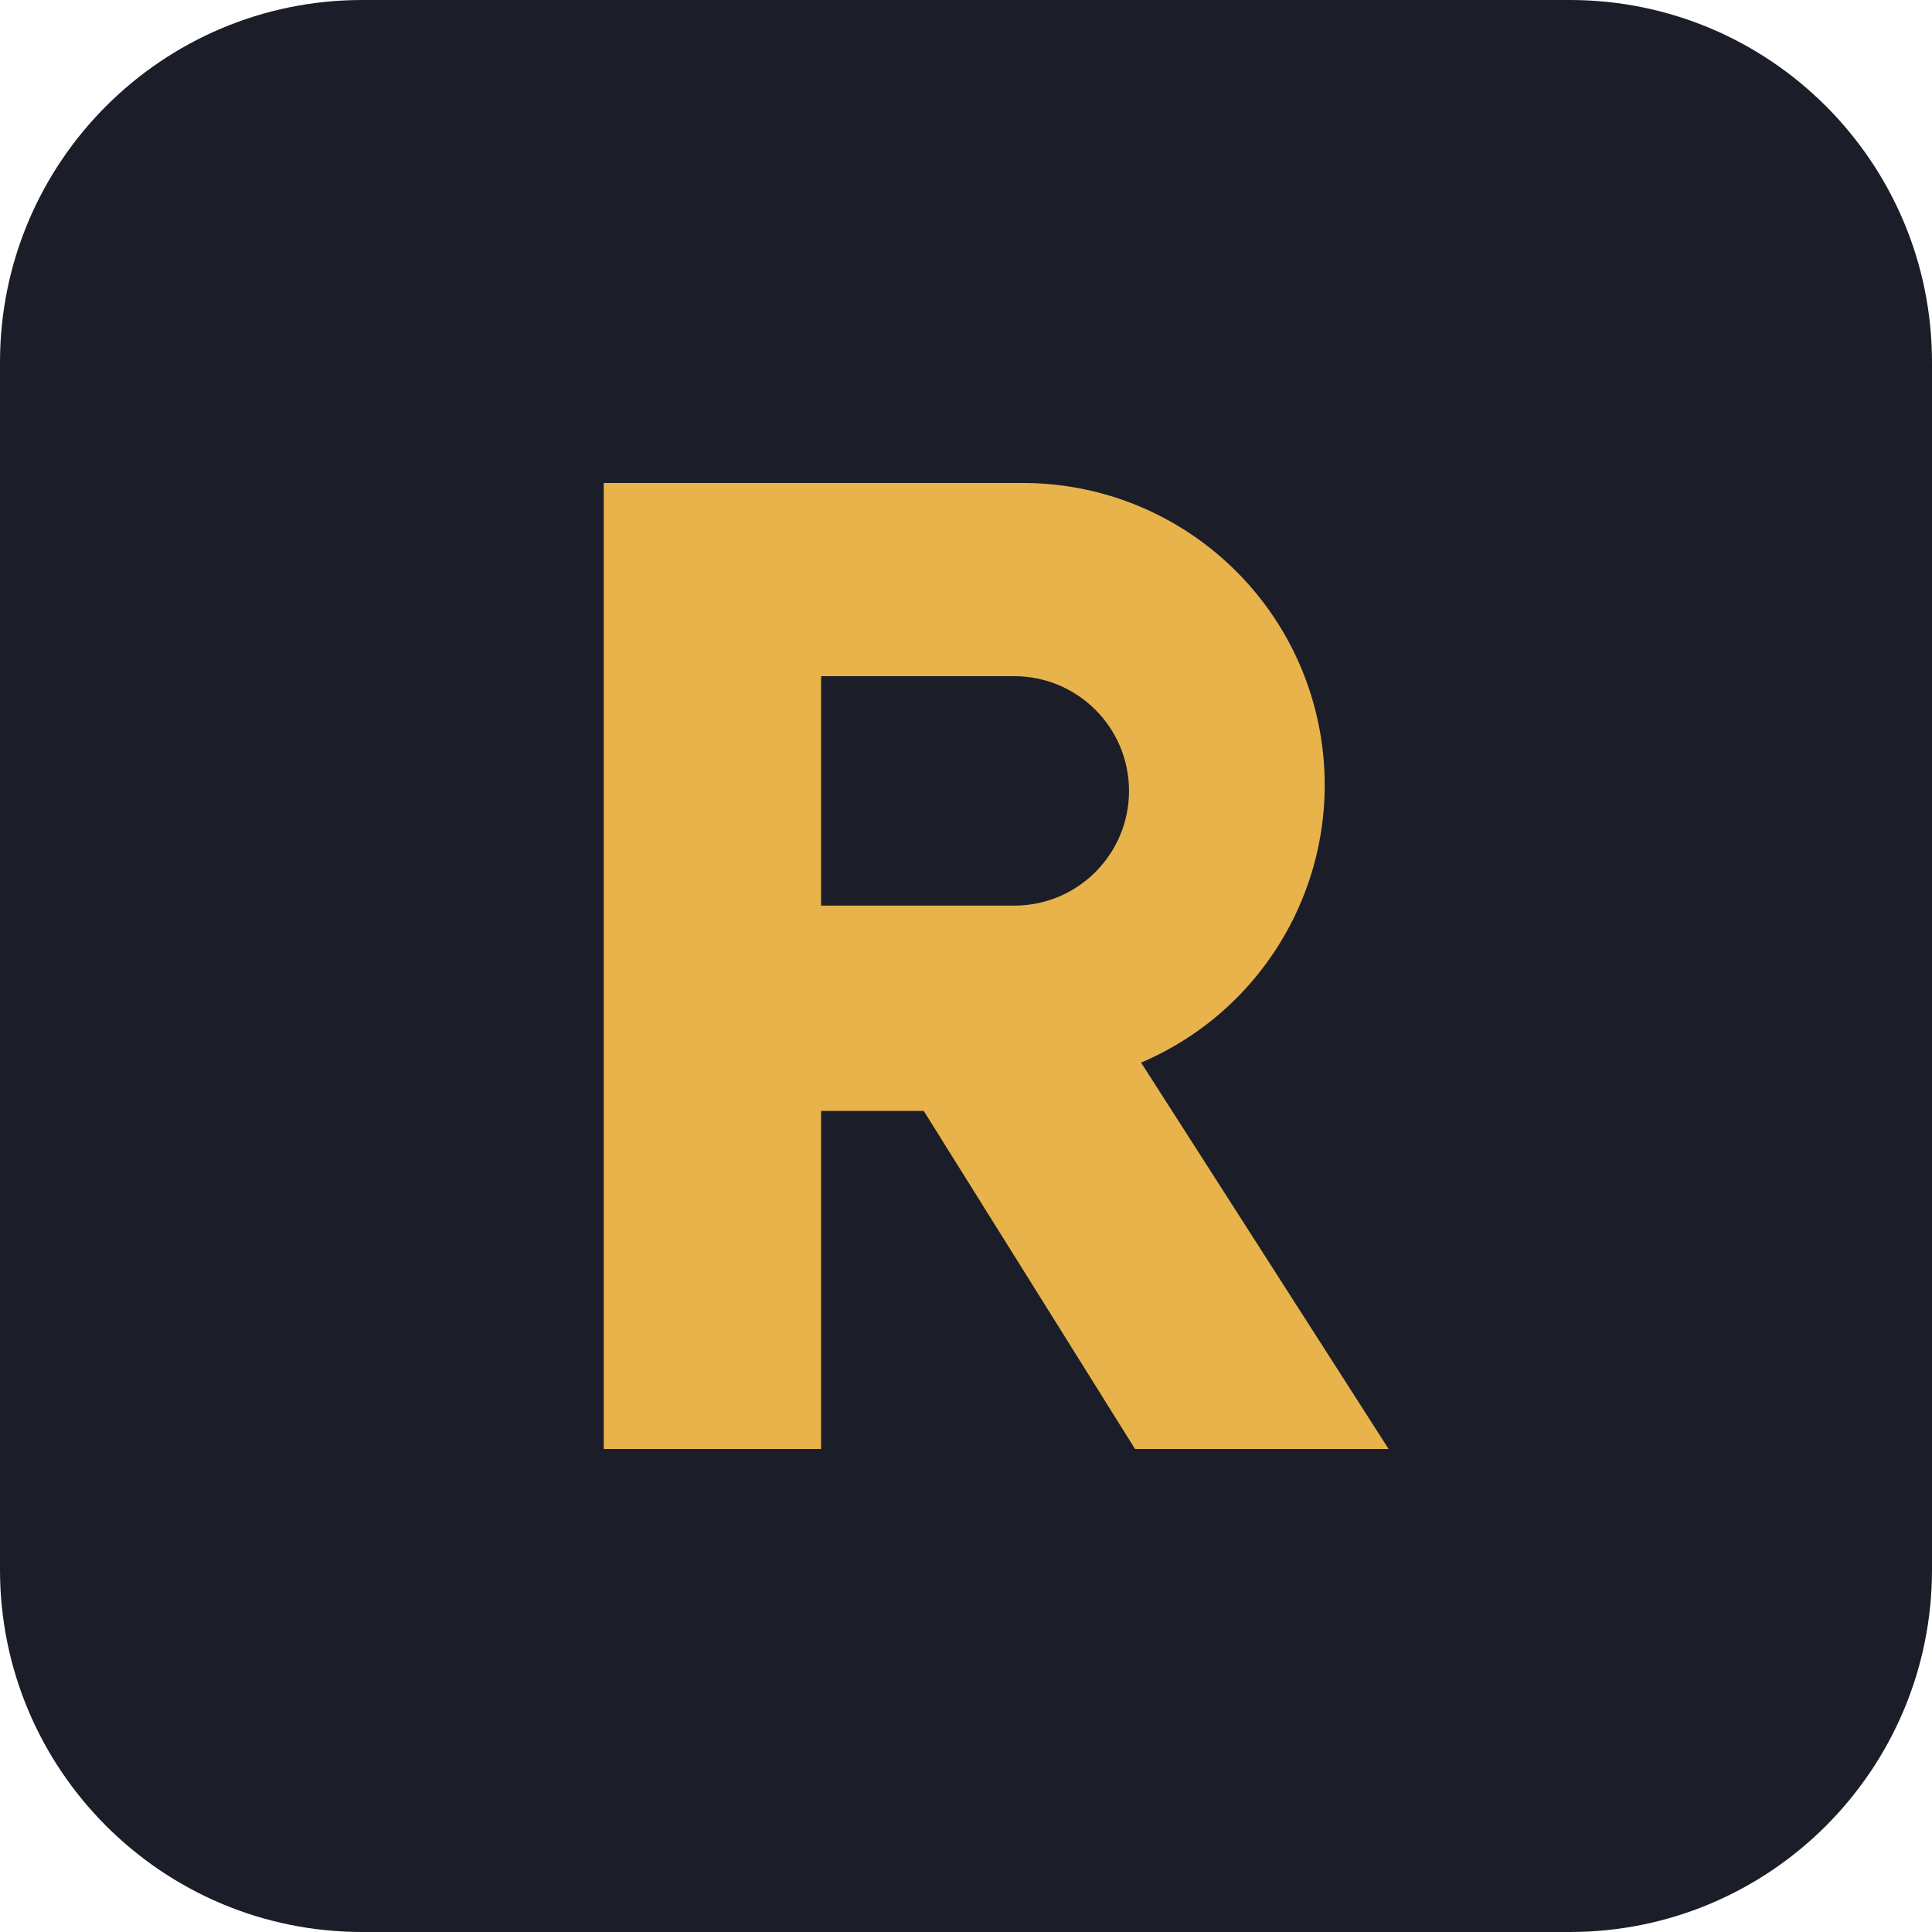
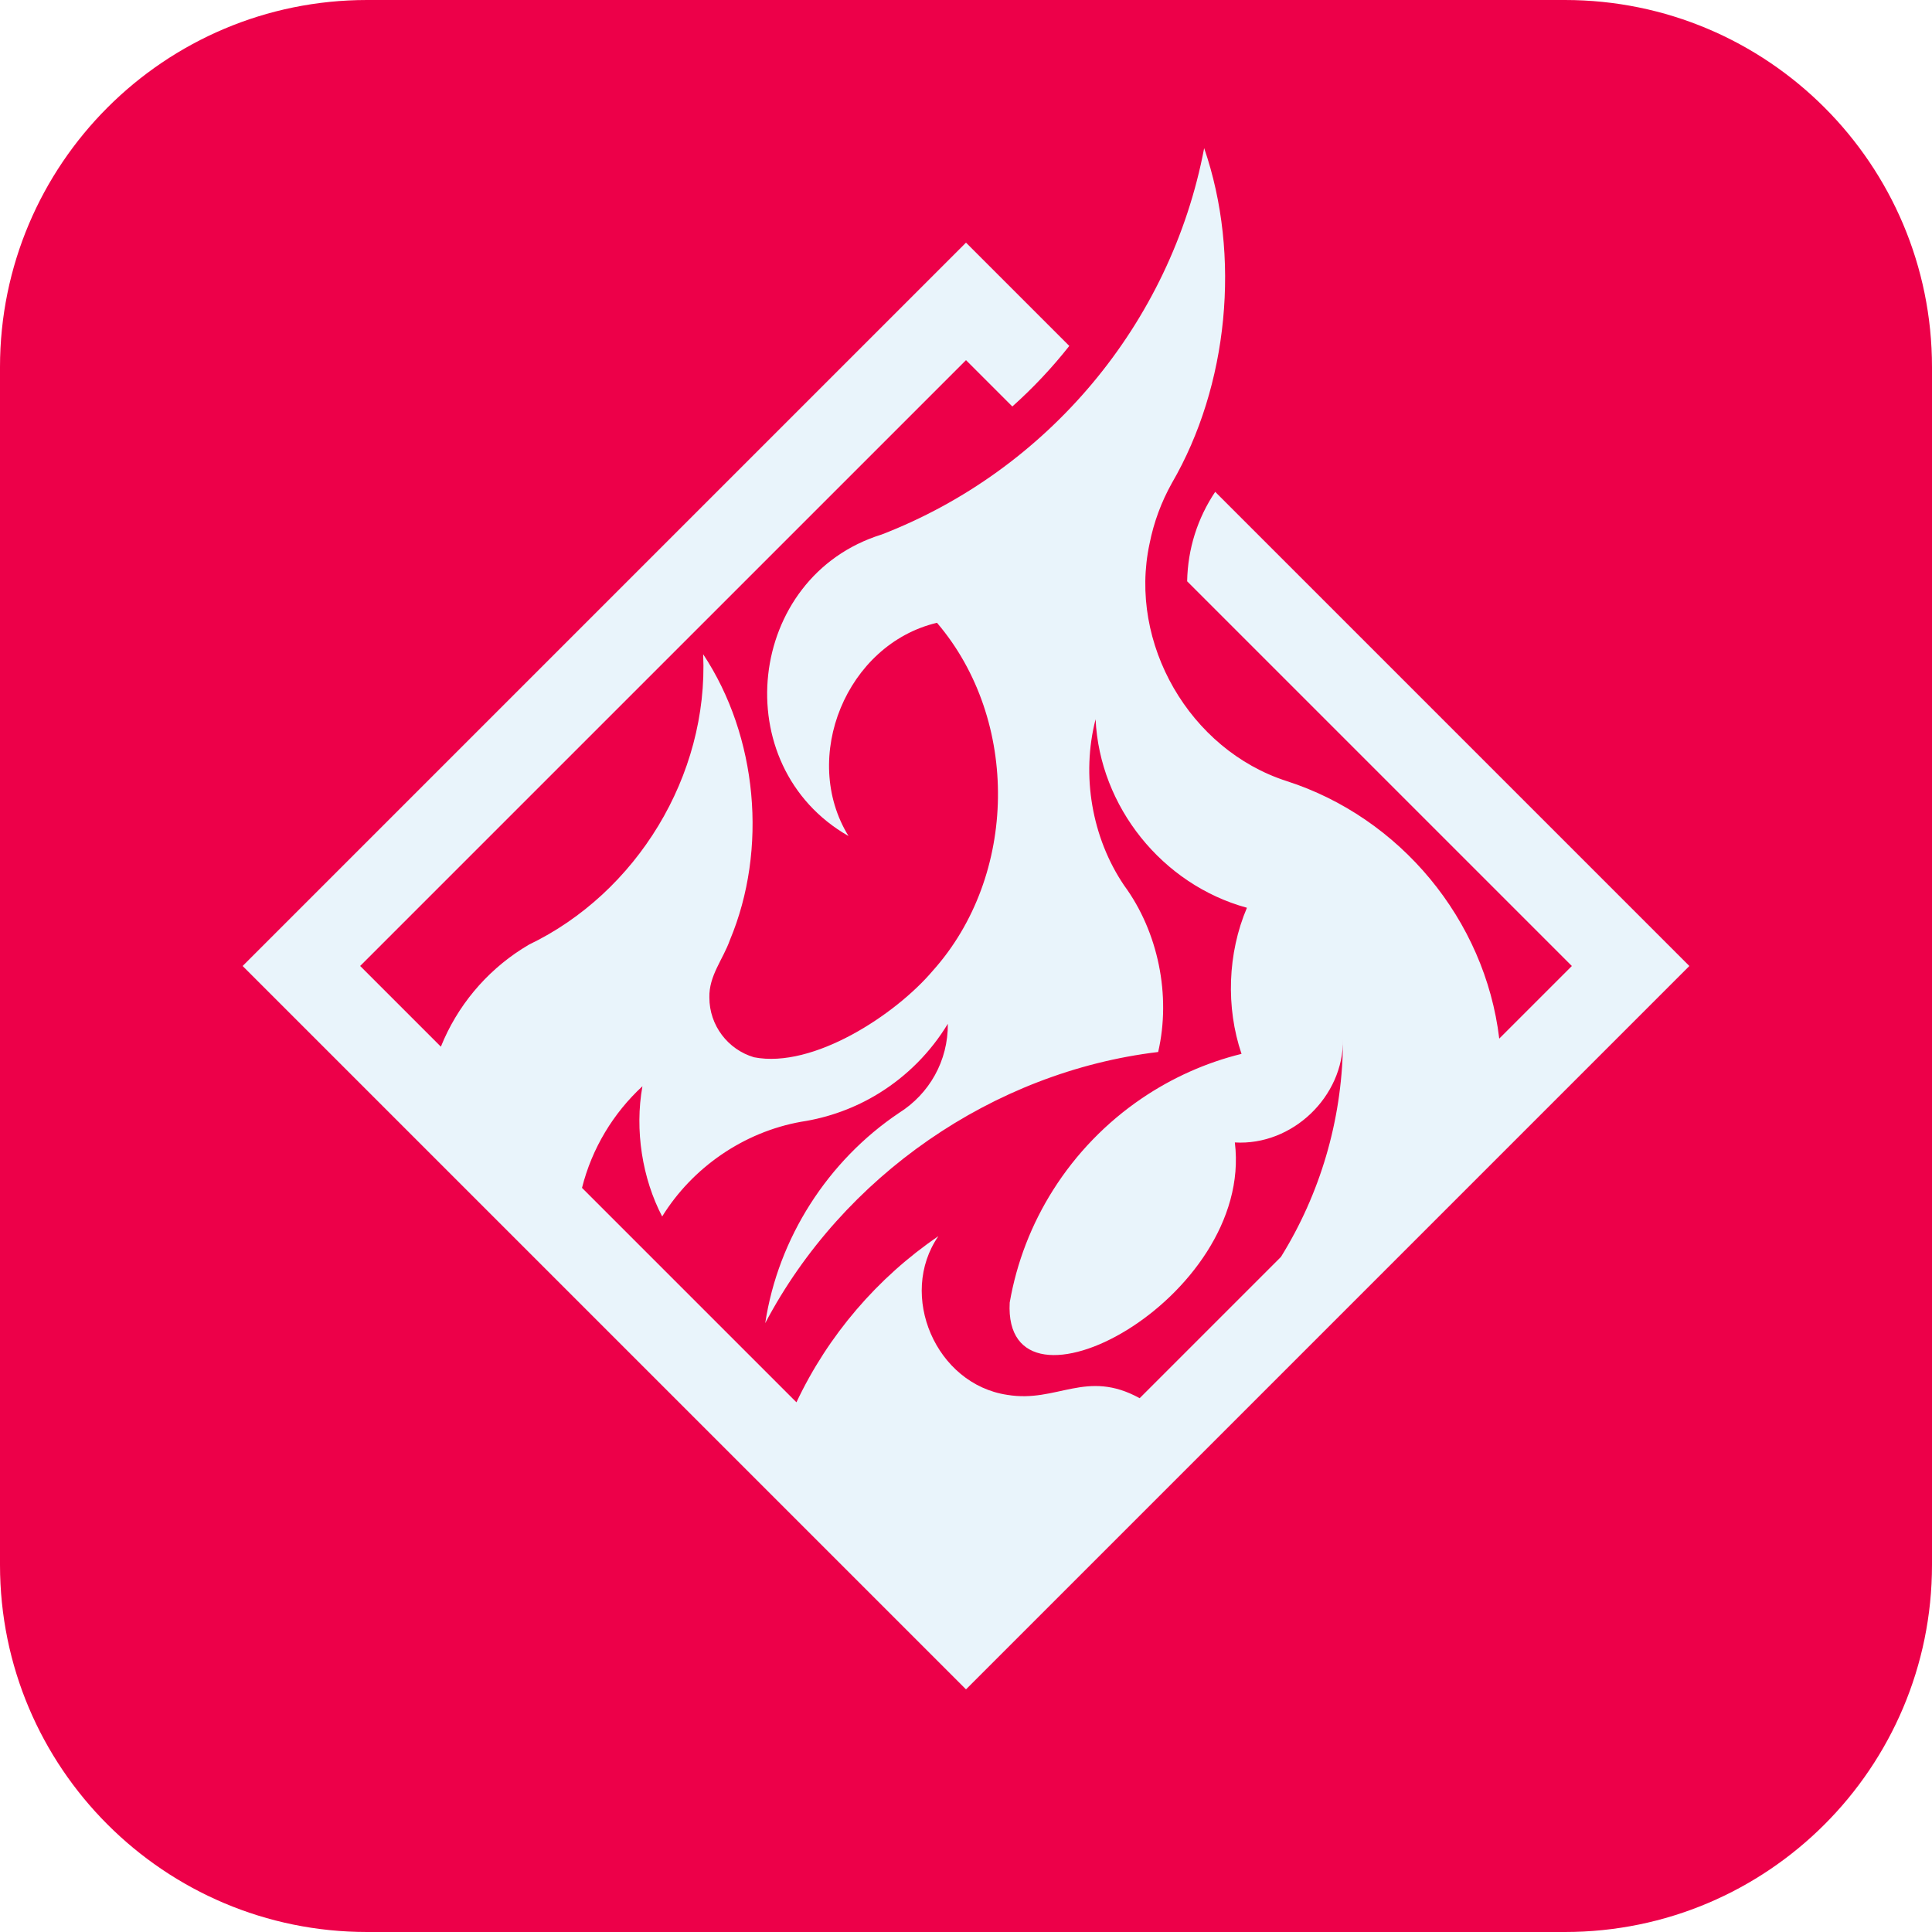
- <svg xmlns="http://www.w3.org/2000/svg" viewBox="0 0 32 32">
-   <rect width="32" height="32" rx="6" fill="#1b1e28" />
-   <path d="M10 24V8h7a5 5 0 0 1 1.9 9.6L23 24h-4.2l-3.5-5.6H13.6V24Zm3.6-9h3.2a1.9 1.9 0 0 0 0-3.8h-3.2Z" fill="#e8b34b" />
+ <svg xmlns="http://www.w3.org/2000/svg" viewBox="0 0 1000 1000">
+   <rect width="1000" height="1000" rx="190" fill="#ed0049" />
+   <path fill="#e9f4fb" transform="translate(70 70) scale(0.86)" d="M899.32,463.96c-75.8-75.8-173.57-173.57-249.34-249.34-10.67,15.97-16.51,34.3-16.88,53.84l231.54,231.54-43.7,43.7c-8.54-71.68-59.88-133.19-128.11-155.05-58.13-18.79-95.25-82.77-82.36-142.82,2.57-12.99,7.16-25.25,13.43-36.46,34-58.5,41.74-136.85,19.44-201.6-20.06,105.74-94.52,194.08-194.16,232.56-.01,0-.02,0-.03,0-81.37,25.33-93.87,139.14-19.86,181.45-29.1-47.22-1.28-115.41,53.25-128.35.04.07.1.13.15.2h.01c49.7,58.39,48.64,152-2.74,209.28-22.35,26.37-71.91,58.99-107.57,52.02-15.68-4.64-26.87-19.17-26.84-35.96-.35-13.1,8.22-22.9,12.37-34.63,22.82-54.51,16.69-122.47-16.11-171.98,3.27,73.17-40.16,143.7-104.84,174.78t-.02.01c-1.43.84-2.85,1.7-4.24,2.6h0c-21.82,13.95-39,34.5-48.76,58.81-3.35-3.35-46.91-46.91-48.58-48.58L500,135.36l27.89,27.89c12.45-11.13,23.93-23.32,34.28-36.44l-62.17-62.17C366.11,198.53,197.83,366.81,64.64,500l435.36,435.36,435.36-435.36-36.04-36.04ZM726.86,548.05c-.77,45.14-13.74,89.09-37.32,127.05l-81.12,81.12-3.9,3.9c-32.16-17.72-49.59,2.95-79.57-1.99-43.09-6.33-66.1-60.03-41.57-95.53-36.72,25.03-66.44,59.75-85.43,99.99-40.21-40.21-88.71-88.71-129.06-129.06,6-23.86,18.87-44.99,36.37-61.17-4.75,26.33-.11,55.52,11.88,78.39,18.16-29.37,48.91-50.79,83.64-57,16.54-2.48,32.69-8.39,46.84-17.16h0c16.9-10.42,31.15-24.8,41.44-41.8.21,22.26-11.12,42.17-29.36,53.63-42.81,28.73-72.76,75.32-80.54,126.53,46.59-88.42,137.11-151.28,236.49-163.19,7.86-33.99.05-72.28-20.45-100.2-19.47-28.7-25.92-66.32-17.21-100.07,2.48,52.57,40.04,99.5,91.09,113.46-11.65,27.35-12.77,59.97-3.25,87.93-21.43,5.28-41.81,14.42-60.01,26.79h-.01c-21.34,14.49-39.53,33.26-53.34,55.09h0c-13.05,20.63-21.96,43.54-26.17,67.82-4.19,78.14,147.11-1.92,135.51-96.38,34.51,2.06,65.57-27.52,65.09-62.25,0,1.37-.02,2.74-.04,4.1h0Z" />
</svg>
